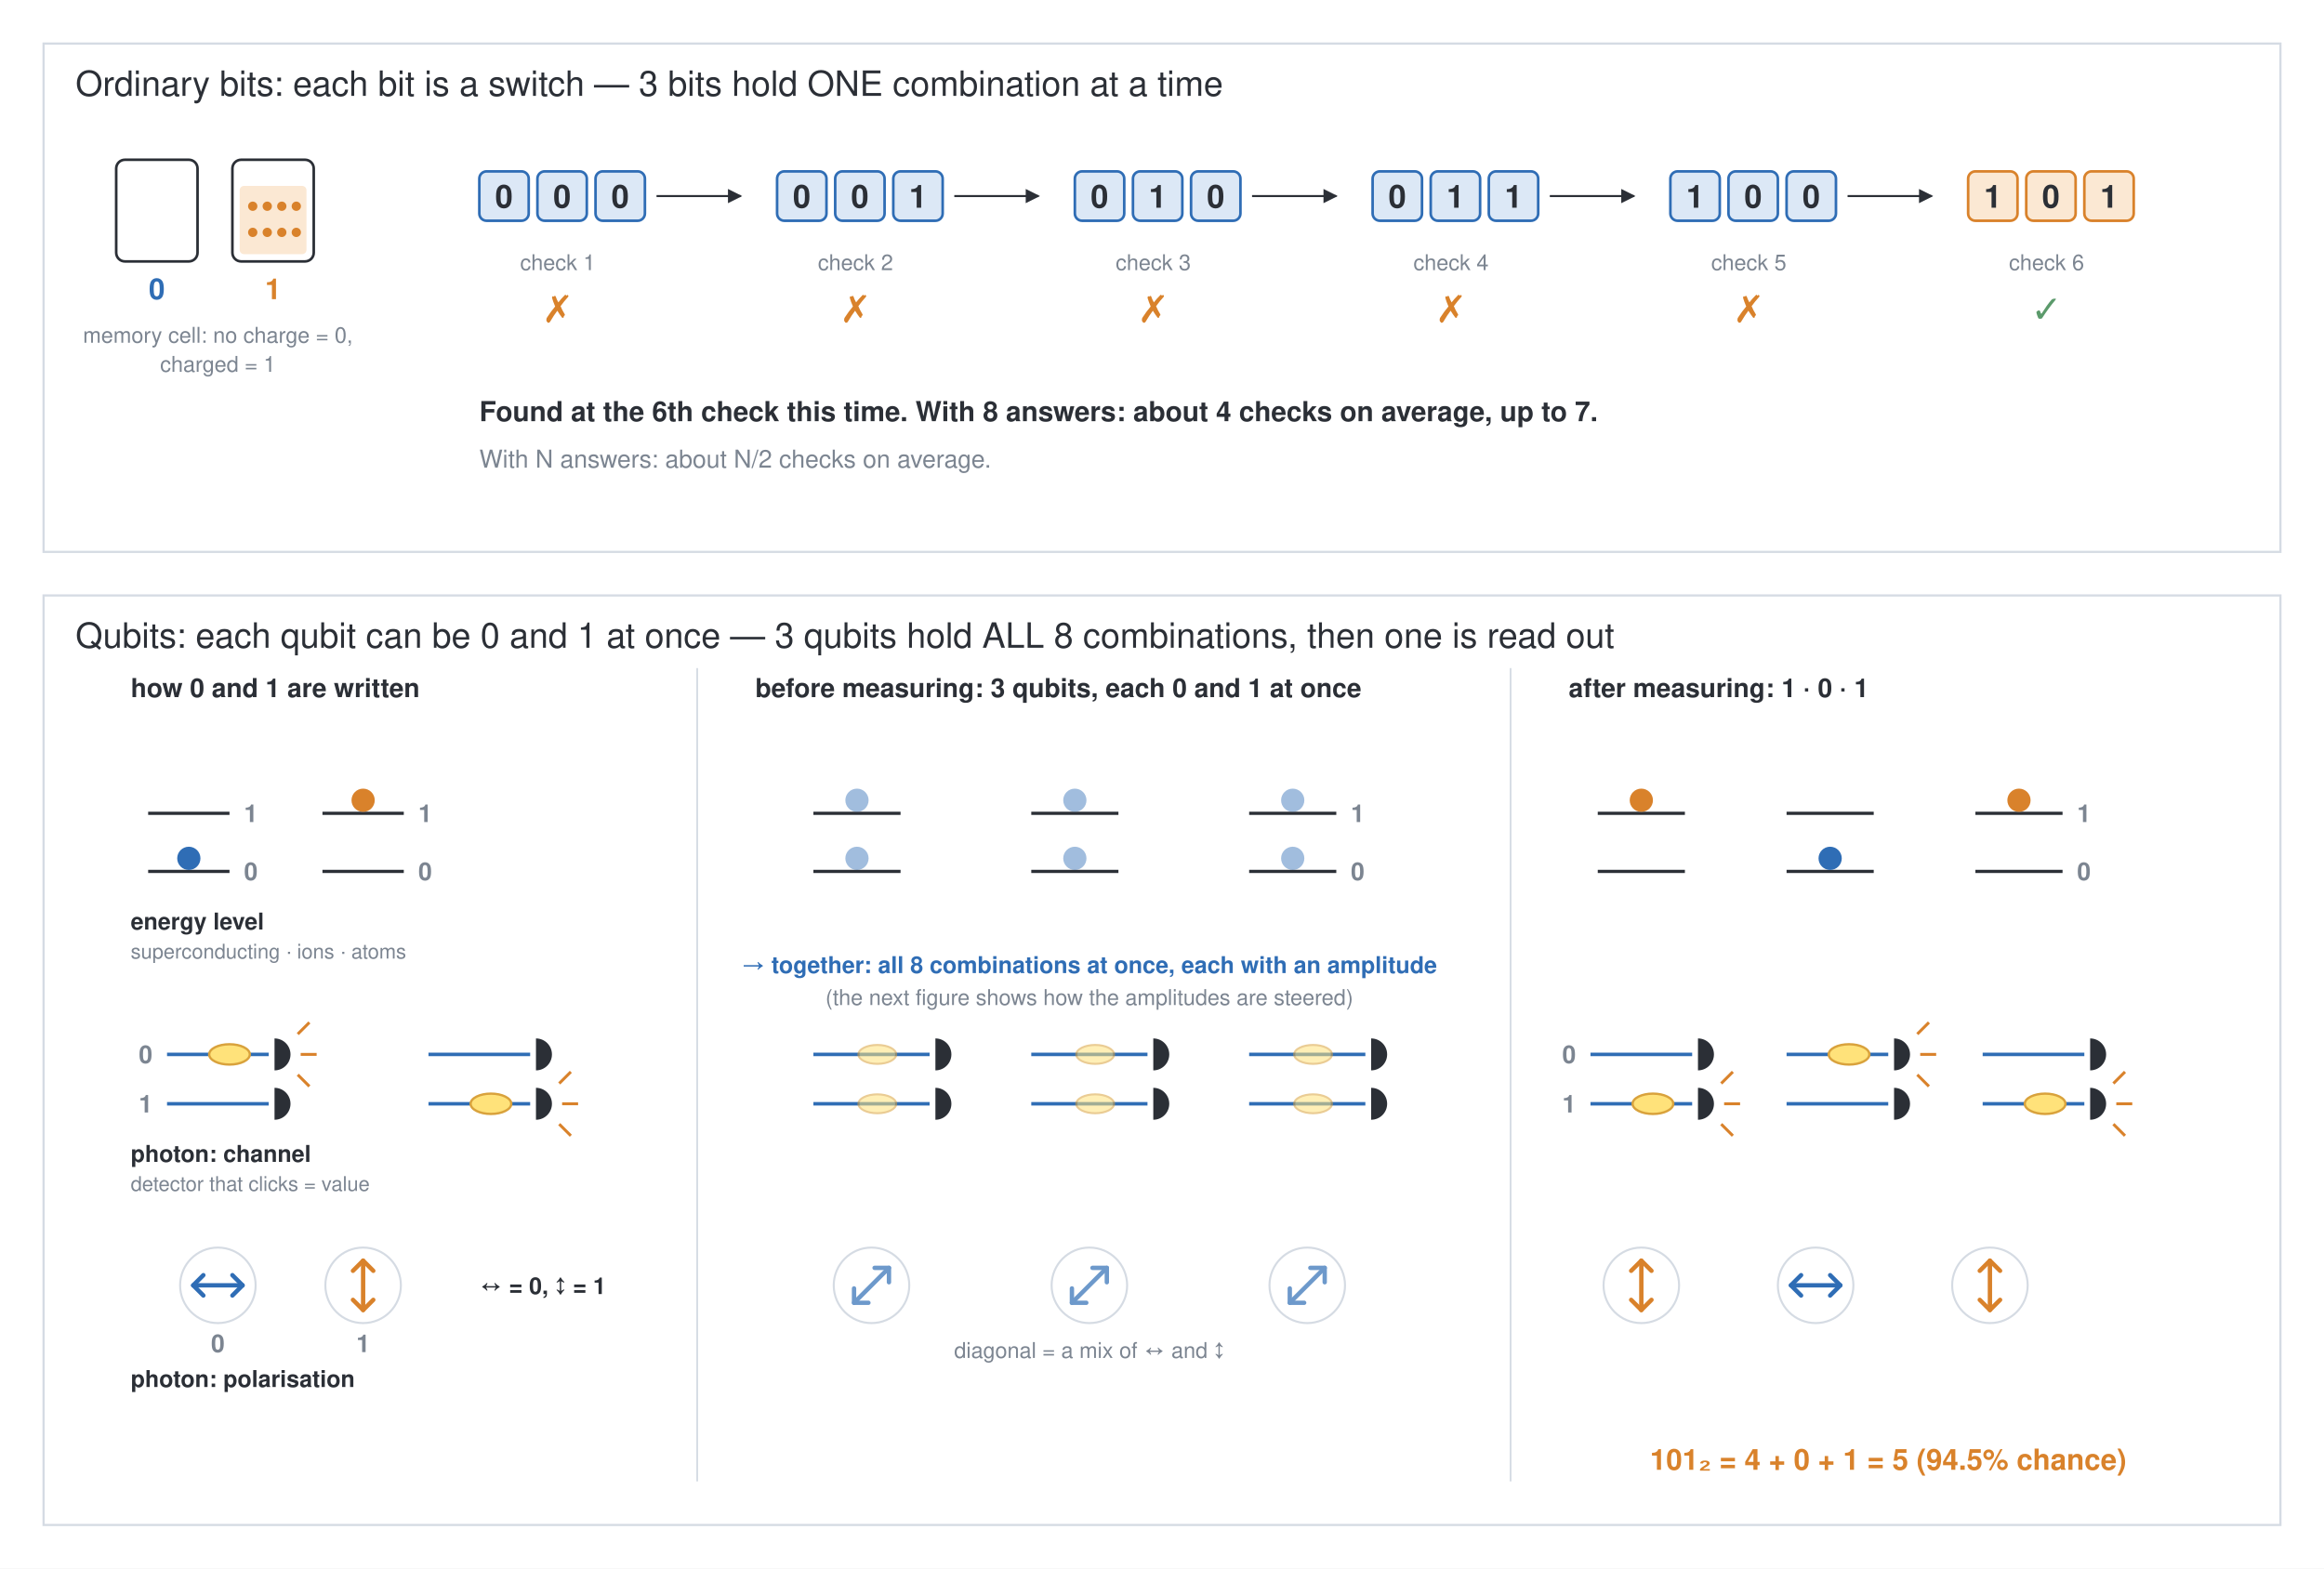
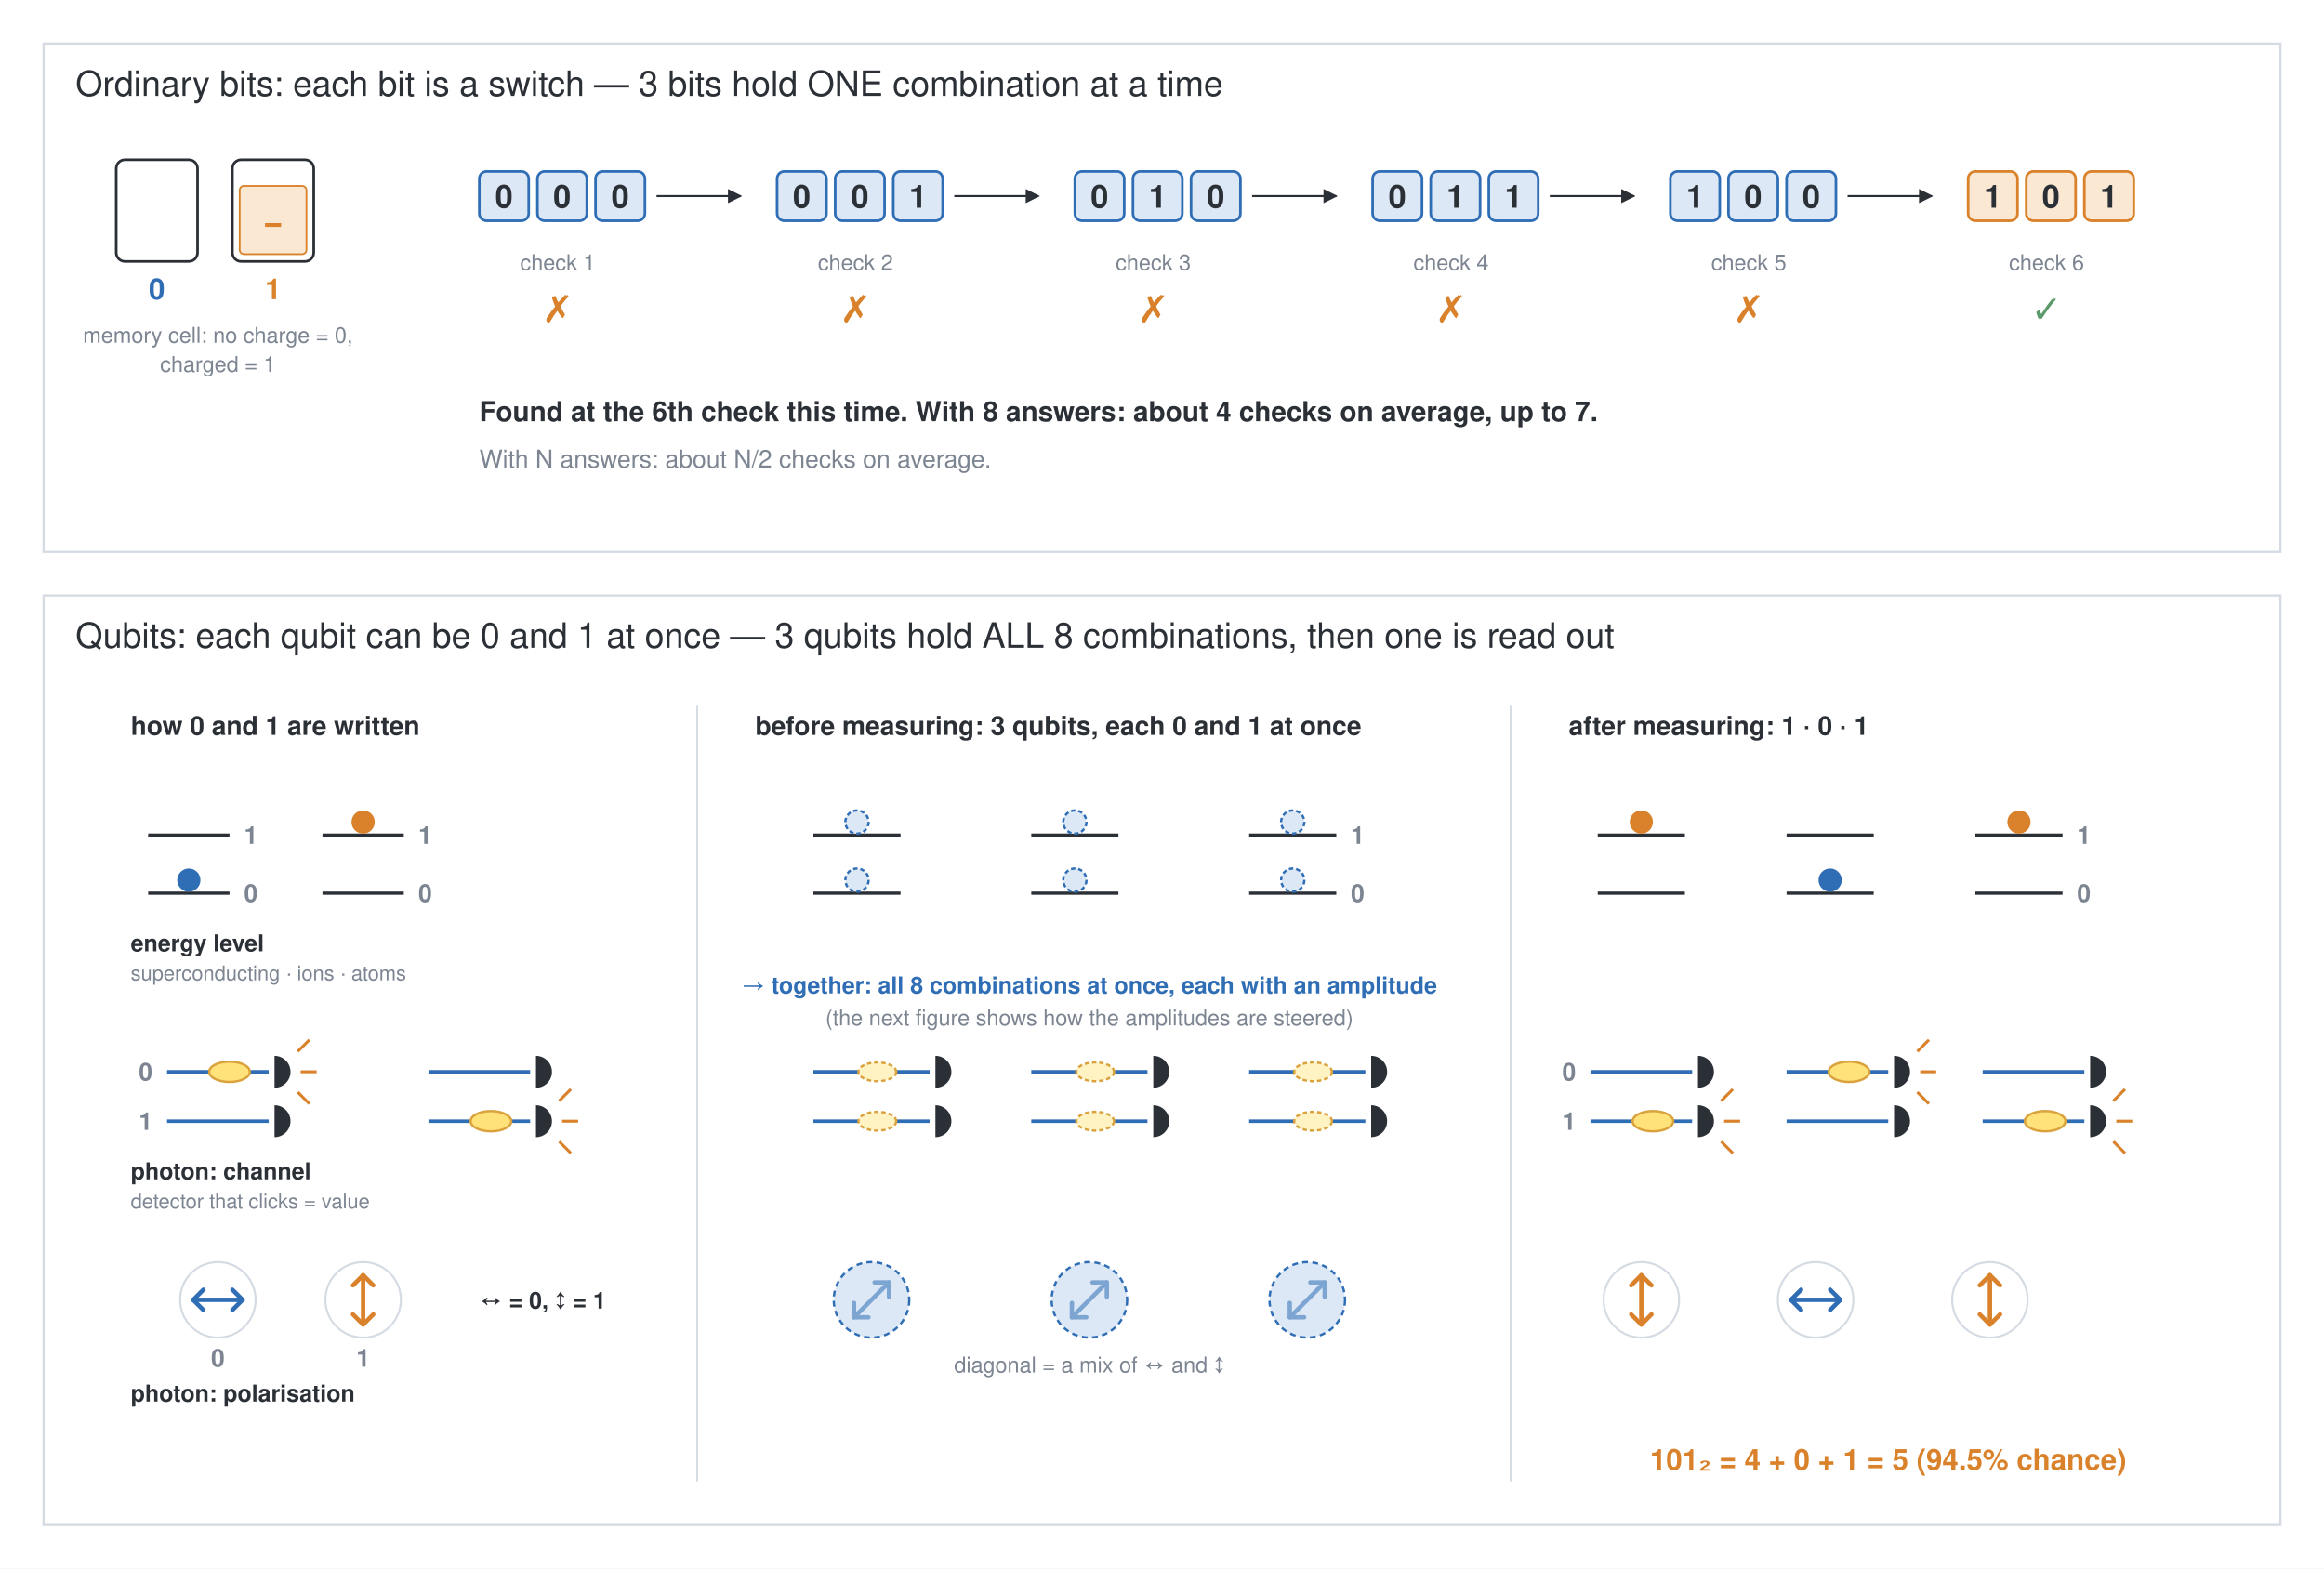
<svg xmlns="http://www.w3.org/2000/svg" viewBox="0 0 1600 1080" width="1600" height="1080" font-family="Helvetica Neue, Helvetica, Arial, sans-serif">
  <defs>
    <marker id="ar" viewBox="0 0 10 10" refX="9" refY="5" markerWidth="7" markerHeight="7" orient="auto-start-reverse">
      <path d="M0 0 L10 5 L0 10 Z" fill="#2B2F36" />
    </marker>
    <marker id="arb" viewBox="0 0 10 10" refX="9" refY="5" markerWidth="7" markerHeight="7" orient="auto-start-reverse">
      <path d="M0 0 L10 5 L0 10 Z" fill="#2F6DB5" />
    </marker>
    <marker id="aro" viewBox="0 0 10 10" refX="9" refY="5" markerWidth="7" markerHeight="7" orient="auto-start-reverse">
      <path d="M0 0 L10 5 L0 10 Z" fill="#D9822B" />
    </marker>
  </defs>
  <rect width="1600" height="1080" fill="#FFFFFF" />
  <rect x="30" y="30" width="1540" height="350" fill="#FFFFFF" stroke="#D5DBE3" stroke-width="1.5" />
  <text x="52" y="66" font-size="24" fill="#2B2F36" font-weight="400" text-anchor="start">Ordinary bits: each bit is a switch — 3 bits hold ONE combination at a time</text>
  <rect x="80" y="110" width="56" height="70" rx="6" fill="#FFFFFF" stroke="#2B2F36" stroke-width="1.8" />
  <rect x="160" y="110" width="56" height="70" rx="6" fill="#FFFFFF" stroke="#2B2F36" stroke-width="1.8" />
-   <rect x="165" y="128" width="46" height="47" rx="3" fill="#FBE8D3" />
-   <circle cx="174" cy="142" r="3.2" fill="#D9822B" />
-   <circle cx="184" cy="142" r="3.2" fill="#D9822B" />
-   <circle cx="194" cy="142" r="3.2" fill="#D9822B" />
-   <circle cx="204" cy="142" r="3.2" fill="#D9822B" />
-   <circle cx="174" cy="160" r="3.2" fill="#D9822B" />
-   <circle cx="184" cy="160" r="3.2" fill="#D9822B" />
-   <circle cx="194" cy="160" r="3.2" fill="#D9822B" />
-   <circle cx="204" cy="160" r="3.2" fill="#D9822B" />
+   <rect x="165" y="128" width="46" height="47" rx="3" fill="#FBE8D3" stroke="#D9822B" stroke-width="1.2" />
+   <text x="188" y="160" font-size="22" fill="#D9822B" font-weight="700" text-anchor="middle">−</text>
  <text x="108" y="206" font-size="20" fill="#2F6DB5" font-weight="700" text-anchor="middle">0</text>
  <text x="188" y="206" font-size="20" fill="#D9822B" font-weight="700" text-anchor="middle">1</text>
  <text x="150" y="236" font-size="15" fill="#7C8591" font-weight="400" text-anchor="middle">memory cell: no charge = 0,</text>
  <text x="150" y="256" font-size="15" fill="#7C8591" font-weight="400" text-anchor="middle">charged = 1</text>
  <rect x="330" y="118" width="34" height="34" rx="5" fill="#DCE8F6" stroke="#2F6DB5" stroke-width="1.8" />
  <text x="347.0" y="143.0" font-size="22" fill="#2B2F36" font-weight="700" text-anchor="middle">0</text>
  <rect x="370" y="118" width="34" height="34" rx="5" fill="#DCE8F6" stroke="#2F6DB5" stroke-width="1.8" />
  <text x="387.0" y="143.0" font-size="22" fill="#2B2F36" font-weight="700" text-anchor="middle">0</text>
  <rect x="410" y="118" width="34" height="34" rx="5" fill="#DCE8F6" stroke="#2F6DB5" stroke-width="1.8" />
  <text x="427.0" y="143.0" font-size="22" fill="#2B2F36" font-weight="700" text-anchor="middle">0</text>
  <text x="384" y="186" font-size="15" fill="#7C8591" font-weight="400" text-anchor="middle">check 1</text>
  <text x="384" y="222" font-size="26" fill="#D9822B" font-weight="700" text-anchor="middle">✗</text>
  <line x1="452" y1="135" x2="510" y2="135" stroke="#2B2F36" stroke-width="1.4" marker-end="url(#ar)" />
  <rect x="535" y="118" width="34" height="34" rx="5" fill="#DCE8F6" stroke="#2F6DB5" stroke-width="1.8" />
  <text x="552.0" y="143.0" font-size="22" fill="#2B2F36" font-weight="700" text-anchor="middle">0</text>
  <rect x="575" y="118" width="34" height="34" rx="5" fill="#DCE8F6" stroke="#2F6DB5" stroke-width="1.8" />
  <text x="592.0" y="143.0" font-size="22" fill="#2B2F36" font-weight="700" text-anchor="middle">0</text>
  <rect x="615" y="118" width="34" height="34" rx="5" fill="#DCE8F6" stroke="#2F6DB5" stroke-width="1.8" />
  <text x="632.0" y="143.0" font-size="22" fill="#2B2F36" font-weight="700" text-anchor="middle">1</text>
  <text x="589" y="186" font-size="15" fill="#7C8591" font-weight="400" text-anchor="middle">check 2</text>
  <text x="589" y="222" font-size="26" fill="#D9822B" font-weight="700" text-anchor="middle">✗</text>
  <line x1="657" y1="135" x2="715" y2="135" stroke="#2B2F36" stroke-width="1.4" marker-end="url(#ar)" />
  <rect x="740" y="118" width="34" height="34" rx="5" fill="#DCE8F6" stroke="#2F6DB5" stroke-width="1.8" />
  <text x="757.0" y="143.0" font-size="22" fill="#2B2F36" font-weight="700" text-anchor="middle">0</text>
  <rect x="780" y="118" width="34" height="34" rx="5" fill="#DCE8F6" stroke="#2F6DB5" stroke-width="1.8" />
  <text x="797.0" y="143.0" font-size="22" fill="#2B2F36" font-weight="700" text-anchor="middle">1</text>
  <rect x="820" y="118" width="34" height="34" rx="5" fill="#DCE8F6" stroke="#2F6DB5" stroke-width="1.8" />
  <text x="837.0" y="143.0" font-size="22" fill="#2B2F36" font-weight="700" text-anchor="middle">0</text>
  <text x="794" y="186" font-size="15" fill="#7C8591" font-weight="400" text-anchor="middle">check 3</text>
  <text x="794" y="222" font-size="26" fill="#D9822B" font-weight="700" text-anchor="middle">✗</text>
  <line x1="862" y1="135" x2="920" y2="135" stroke="#2B2F36" stroke-width="1.4" marker-end="url(#ar)" />
  <rect x="945" y="118" width="34" height="34" rx="5" fill="#DCE8F6" stroke="#2F6DB5" stroke-width="1.8" />
  <text x="962.0" y="143.0" font-size="22" fill="#2B2F36" font-weight="700" text-anchor="middle">0</text>
  <rect x="985" y="118" width="34" height="34" rx="5" fill="#DCE8F6" stroke="#2F6DB5" stroke-width="1.8" />
  <text x="1002.0" y="143.0" font-size="22" fill="#2B2F36" font-weight="700" text-anchor="middle">1</text>
  <rect x="1025" y="118" width="34" height="34" rx="5" fill="#DCE8F6" stroke="#2F6DB5" stroke-width="1.8" />
  <text x="1042.0" y="143.0" font-size="22" fill="#2B2F36" font-weight="700" text-anchor="middle">1</text>
  <text x="999" y="186" font-size="15" fill="#7C8591" font-weight="400" text-anchor="middle">check 4</text>
  <text x="999" y="222" font-size="26" fill="#D9822B" font-weight="700" text-anchor="middle">✗</text>
  <line x1="1067" y1="135" x2="1125" y2="135" stroke="#2B2F36" stroke-width="1.4" marker-end="url(#ar)" />
  <rect x="1150" y="118" width="34" height="34" rx="5" fill="#DCE8F6" stroke="#2F6DB5" stroke-width="1.8" />
  <text x="1167.0" y="143.0" font-size="22" fill="#2B2F36" font-weight="700" text-anchor="middle">1</text>
  <rect x="1190" y="118" width="34" height="34" rx="5" fill="#DCE8F6" stroke="#2F6DB5" stroke-width="1.8" />
  <text x="1207.0" y="143.0" font-size="22" fill="#2B2F36" font-weight="700" text-anchor="middle">0</text>
  <rect x="1230" y="118" width="34" height="34" rx="5" fill="#DCE8F6" stroke="#2F6DB5" stroke-width="1.8" />
  <text x="1247.0" y="143.0" font-size="22" fill="#2B2F36" font-weight="700" text-anchor="middle">0</text>
  <text x="1204" y="186" font-size="15" fill="#7C8591" font-weight="400" text-anchor="middle">check 5</text>
  <text x="1204" y="222" font-size="26" fill="#D9822B" font-weight="700" text-anchor="middle">✗</text>
  <line x1="1272" y1="135" x2="1330" y2="135" stroke="#2B2F36" stroke-width="1.4" marker-end="url(#ar)" />
  <rect x="1355" y="118" width="34" height="34" rx="5" fill="#FBE8D3" stroke="#D9822B" stroke-width="1.8" />
  <text x="1372.0" y="143.0" font-size="22" fill="#2B2F36" font-weight="700" text-anchor="middle">1</text>
  <rect x="1395" y="118" width="34" height="34" rx="5" fill="#FBE8D3" stroke="#D9822B" stroke-width="1.8" />
  <text x="1412.0" y="143.0" font-size="22" fill="#2B2F36" font-weight="700" text-anchor="middle">0</text>
  <rect x="1435" y="118" width="34" height="34" rx="5" fill="#FBE8D3" stroke="#D9822B" stroke-width="1.8" />
  <text x="1452.0" y="143.0" font-size="22" fill="#2B2F36" font-weight="700" text-anchor="middle">1</text>
  <text x="1409" y="186" font-size="15" fill="#7C8591" font-weight="400" text-anchor="middle">check 6</text>
  <text x="1409" y="222" font-size="26" fill="#5B9A6B" font-weight="700" text-anchor="middle">✓</text>
  <text x="330" y="290" font-size="19" fill="#2B2F36" font-weight="600" text-anchor="start">Found at the 6th check this time. With 8 answers: about 4 checks on average, up to 7.</text>
  <text x="330" y="322" font-size="17" fill="#7C8591" font-weight="400" text-anchor="start">With N answers: about N/2 checks on average.</text>
  <rect x="30" y="410" width="1540" height="640" fill="#FFFFFF" stroke="#D5DBE3" stroke-width="1.5" />
  <text x="52" y="446" font-size="24" fill="#2B2F36" font-weight="400" text-anchor="start">Qubits: each qubit can be 0 and 1 at once — 3 qubits hold ALL 8 combinations, then one is read out</text>
-   <text x="90" y="480" font-size="18" fill="#2B2F36" font-weight="600" text-anchor="start">how 0 and 1 are written</text>
-   <text x="520" y="480" font-size="18" fill="#2B2F36" font-weight="600" text-anchor="start">before measuring: 3 qubits, each 0 and 1 at once</text>
-   <text x="1080" y="480" font-size="18" fill="#2B2F36" font-weight="600" text-anchor="start">after measuring: 1 · 0 · 1</text>
-   <line x1="480" y1="460" x2="480" y2="1020" stroke="#D5DBE3" stroke-width="1.2" />
-   <line x1="1040" y1="460" x2="1040" y2="1020" stroke="#D5DBE3" stroke-width="1.2" />
-   <line x1="102.0" y1="600" x2="158.0" y2="600" stroke="#2B2F36" stroke-width="2.2" />
-   <line x1="102.0" y1="560" x2="158.0" y2="560" stroke="#2B2F36" stroke-width="2.2" />
-   <text x="168.0" y="606" font-size="17" fill="#7C8591" font-weight="600" text-anchor="start">0</text>
-   <text x="168.0" y="566" font-size="17" fill="#7C8591" font-weight="600" text-anchor="start">1</text>
-   <circle cx="130" cy="591" r="8" fill="#2F6DB5" />
-   <line x1="222.0" y1="600" x2="278.0" y2="600" stroke="#2B2F36" stroke-width="2.2" />
-   <line x1="222.0" y1="560" x2="278.0" y2="560" stroke="#2B2F36" stroke-width="2.2" />
-   <text x="288.0" y="606" font-size="17" fill="#7C8591" font-weight="600" text-anchor="start">0</text>
-   <text x="288.0" y="566" font-size="17" fill="#7C8591" font-weight="600" text-anchor="start">1</text>
-   <circle cx="250" cy="551" r="8" fill="#D9822B" />
-   <text x="90" y="640" font-size="16" fill="#2B2F36" font-weight="600" text-anchor="start">energy level</text>
-   <text x="90" y="660" font-size="14" fill="#7C8591" font-weight="400" text-anchor="start">superconducting · ions · atoms</text>
-   <line x1="560.0" y1="600" x2="620.0" y2="600" stroke="#2B2F36" stroke-width="2.2" />
-   <line x1="560.0" y1="560" x2="620.0" y2="560" stroke="#2B2F36" stroke-width="2.2" />
-   <circle cx="590" cy="591" r="8" fill="#2F6DB5" opacity="0.45" />
-   <circle cx="590" cy="551" r="8" fill="#2F6DB5" opacity="0.45" />
-   <line x1="710.0" y1="600" x2="770.0" y2="600" stroke="#2B2F36" stroke-width="2.2" />
-   <line x1="710.0" y1="560" x2="770.0" y2="560" stroke="#2B2F36" stroke-width="2.2" />
-   <circle cx="740" cy="591" r="8" fill="#2F6DB5" opacity="0.45" />
-   <circle cx="740" cy="551" r="8" fill="#2F6DB5" opacity="0.45" />
-   <line x1="860.0" y1="600" x2="920.0" y2="600" stroke="#2B2F36" stroke-width="2.2" />
-   <line x1="860.0" y1="560" x2="920.0" y2="560" stroke="#2B2F36" stroke-width="2.2" />
-   <text x="930.0" y="606" font-size="17" fill="#7C8591" font-weight="600" text-anchor="start">0</text>
-   <text x="930.0" y="566" font-size="17" fill="#7C8591" font-weight="600" text-anchor="start">1</text>
-   <circle cx="890" cy="591" r="8" fill="#2F6DB5" opacity="0.45" />
-   <circle cx="890" cy="551" r="8" fill="#2F6DB5" opacity="0.45" />
-   <line x1="1100.0" y1="600" x2="1160.0" y2="600" stroke="#2B2F36" stroke-width="2.2" />
-   <line x1="1100.0" y1="560" x2="1160.0" y2="560" stroke="#2B2F36" stroke-width="2.2" />
-   <circle cx="1130" cy="551" r="8" fill="#D9822B" />
-   <line x1="1230.0" y1="600" x2="1290.0" y2="600" stroke="#2B2F36" stroke-width="2.2" />
-   <line x1="1230.0" y1="560" x2="1290.0" y2="560" stroke="#2B2F36" stroke-width="2.2" />
-   <circle cx="1260" cy="591" r="8" fill="#2F6DB5" />
-   <line x1="1360.0" y1="600" x2="1420.0" y2="600" stroke="#2B2F36" stroke-width="2.2" />
-   <line x1="1360.0" y1="560" x2="1420.0" y2="560" stroke="#2B2F36" stroke-width="2.2" />
-   <text x="1430.0" y="606" font-size="17" fill="#7C8591" font-weight="600" text-anchor="start">0</text>
-   <text x="1430.0" y="566" font-size="17" fill="#7C8591" font-weight="600" text-anchor="start">1</text>
-   <circle cx="1390" cy="551" r="8" fill="#D9822B" />
-   <line x1="115.0" y1="726" x2="185.0" y2="726" stroke="#2F6DB5" stroke-width="2.4" />
-   <path d="M189.0 715 A11 11 0 0 1 189.0 737 Z" fill="#2B2F36" />
-   <text x="105.0" y="732" font-size="17" fill="#7C8591" font-weight="600" text-anchor="end">0</text>
-   <line x1="115.0" y1="760" x2="185.0" y2="760" stroke="#2F6DB5" stroke-width="2.4" />
-   <path d="M189.0 749 A11 11 0 0 1 189.0 771 Z" fill="#2B2F36" />
-   <text x="105.0" y="766" font-size="17" fill="#7C8591" font-weight="600" text-anchor="end">1</text>
-   <ellipse cx="158" cy="726" rx="14" ry="7" fill="#FFE27A" stroke="#D9A23C" stroke-width="1.6" />
-   <path d="M205.0 712 l8 -8 M207.0 726 l11 0 M205.0 740 l8 8" stroke="#D9822B" stroke-width="2" />
-   <line x1="295.0" y1="726" x2="365.0" y2="726" stroke="#2F6DB5" stroke-width="2.4" />
-   <path d="M369.0 715 A11 11 0 0 1 369.0 737 Z" fill="#2B2F36" />
-   <line x1="295.0" y1="760" x2="365.0" y2="760" stroke="#2F6DB5" stroke-width="2.4" />
-   <path d="M369.0 749 A11 11 0 0 1 369.0 771 Z" fill="#2B2F36" />
-   <ellipse cx="338" cy="760" rx="14" ry="7" fill="#FFE27A" stroke="#D9A23C" stroke-width="1.6" />
-   <path d="M385.0 746 l8 -8 M387.0 760 l11 0 M385.0 774 l8 8" stroke="#D9822B" stroke-width="2" />
-   <text x="90" y="800" font-size="16" fill="#2B2F36" font-weight="600" text-anchor="start">photon: channel</text>
-   <text x="90" y="820" font-size="14" fill="#7C8591" font-weight="400" text-anchor="start">detector that clicks = value</text>
-   <line x1="560.0" y1="726" x2="640.0" y2="726" stroke="#2F6DB5" stroke-width="2.4" />
-   <path d="M644.0 715 A11 11 0 0 1 644.0 737 Z" fill="#2B2F36" />
-   <ellipse cx="604" cy="726" rx="13" ry="6.5" fill="#FFE27A" stroke="#D9A23C" stroke-width="1.4" opacity="0.55" />
-   <line x1="560.0" y1="760" x2="640.0" y2="760" stroke="#2F6DB5" stroke-width="2.4" />
-   <path d="M644.0 749 A11 11 0 0 1 644.0 771 Z" fill="#2B2F36" />
-   <ellipse cx="604" cy="760" rx="13" ry="6.5" fill="#FFE27A" stroke="#D9A23C" stroke-width="1.4" opacity="0.55" />
-   <line x1="710.0" y1="726" x2="790.0" y2="726" stroke="#2F6DB5" stroke-width="2.4" />
-   <path d="M794.0 715 A11 11 0 0 1 794.0 737 Z" fill="#2B2F36" />
-   <ellipse cx="754" cy="726" rx="13" ry="6.5" fill="#FFE27A" stroke="#D9A23C" stroke-width="1.4" opacity="0.55" />
-   <line x1="710.0" y1="760" x2="790.0" y2="760" stroke="#2F6DB5" stroke-width="2.4" />
-   <path d="M794.0 749 A11 11 0 0 1 794.0 771 Z" fill="#2B2F36" />
-   <ellipse cx="754" cy="760" rx="13" ry="6.5" fill="#FFE27A" stroke="#D9A23C" stroke-width="1.4" opacity="0.55" />
-   <line x1="860.0" y1="726" x2="940.0" y2="726" stroke="#2F6DB5" stroke-width="2.4" />
-   <path d="M944.0 715 A11 11 0 0 1 944.0 737 Z" fill="#2B2F36" />
-   <ellipse cx="904" cy="726" rx="13" ry="6.5" fill="#FFE27A" stroke="#D9A23C" stroke-width="1.4" opacity="0.55" />
-   <line x1="860.0" y1="760" x2="940.0" y2="760" stroke="#2F6DB5" stroke-width="2.4" />
-   <path d="M944.0 749 A11 11 0 0 1 944.0 771 Z" fill="#2B2F36" />
-   <ellipse cx="904" cy="760" rx="13" ry="6.5" fill="#FFE27A" stroke="#D9A23C" stroke-width="1.4" opacity="0.55" />
-   <line x1="1095.0" y1="726" x2="1165.0" y2="726" stroke="#2F6DB5" stroke-width="2.4" />
-   <path d="M1169.0 715 A11 11 0 0 1 1169.0 737 Z" fill="#2B2F36" />
-   <text x="1085.0" y="732" font-size="17" fill="#7C8591" font-weight="600" text-anchor="end">0</text>
-   <line x1="1095.0" y1="760" x2="1165.0" y2="760" stroke="#2F6DB5" stroke-width="2.4" />
-   <path d="M1169.0 749 A11 11 0 0 1 1169.0 771 Z" fill="#2B2F36" />
-   <text x="1085.0" y="766" font-size="17" fill="#7C8591" font-weight="600" text-anchor="end">1</text>
-   <ellipse cx="1138" cy="760" rx="14" ry="7" fill="#FFE27A" stroke="#D9A23C" stroke-width="1.6" />
-   <path d="M1185.0 746 l8 -8 M1187.0 760 l11 0 M1185.0 774 l8 8" stroke="#D9822B" stroke-width="2" />
-   <line x1="1230.0" y1="726" x2="1300.0" y2="726" stroke="#2F6DB5" stroke-width="2.4" />
-   <path d="M1304.0 715 A11 11 0 0 1 1304.0 737 Z" fill="#2B2F36" />
-   <line x1="1230.0" y1="760" x2="1300.0" y2="760" stroke="#2F6DB5" stroke-width="2.4" />
-   <path d="M1304.0 749 A11 11 0 0 1 1304.0 771 Z" fill="#2B2F36" />
-   <ellipse cx="1273" cy="726" rx="14" ry="7" fill="#FFE27A" stroke="#D9A23C" stroke-width="1.6" />
-   <path d="M1320.0 712 l8 -8 M1322.0 726 l11 0 M1320.0 740 l8 8" stroke="#D9822B" stroke-width="2" />
-   <line x1="1365.0" y1="726" x2="1435.0" y2="726" stroke="#2F6DB5" stroke-width="2.4" />
-   <path d="M1439.0 715 A11 11 0 0 1 1439.0 737 Z" fill="#2B2F36" />
-   <line x1="1365.0" y1="760" x2="1435.0" y2="760" stroke="#2F6DB5" stroke-width="2.4" />
-   <path d="M1439.0 749 A11 11 0 0 1 1439.0 771 Z" fill="#2B2F36" />
-   <ellipse cx="1408" cy="760" rx="14" ry="7" fill="#FFE27A" stroke="#D9A23C" stroke-width="1.6" />
-   <path d="M1455.0 746 l8 -8 M1457.0 760 l11 0 M1455.0 774 l8 8" stroke="#D9822B" stroke-width="2" />
-   <circle cx="150" cy="885" r="26" fill="#FFFFFF" stroke="#D5DBE3" stroke-width="1.4" />
-   <g transform="rotate(0 150 885)" stroke="#2F6DB5" stroke-width="3" fill="none" stroke-linecap="round" stroke-linejoin="round">
-     <line x1="133" y1="885" x2="167" y2="885" />
-     <path d="M140 878 L133 885 L140 892 M160 878 L167 885 L160 892" />
-   </g>
-   <text x="150" y="931" font-size="17" fill="#7C8591" font-weight="600" text-anchor="middle">0</text>
-   <circle cx="250" cy="885" r="26" fill="#FFFFFF" stroke="#D5DBE3" stroke-width="1.4" />
-   <g transform="rotate(90 250 885)" stroke="#D9822B" stroke-width="3" fill="none" stroke-linecap="round" stroke-linejoin="round">
-     <line x1="233" y1="885" x2="267" y2="885" />
-     <path d="M240 878 L233 885 L240 892 M260 878 L267 885 L260 892" />
-   </g>
-   <text x="250" y="931" font-size="17" fill="#7C8591" font-weight="600" text-anchor="middle">1</text>
-   <text x="330" y="891" font-size="16" fill="#2B2F36" font-weight="600" text-anchor="start">↔ = 0, ↕ = 1</text>
-   <text x="90" y="955" font-size="16" fill="#2B2F36" font-weight="600" text-anchor="start">photon: polarisation</text>
-   <circle cx="600" cy="885" r="26" fill="#FFFFFF" stroke="#D5DBE3" stroke-width="1.4" />
-   <g transform="rotate(-45 600 885)" stroke="#2F6DB5" stroke-width="3" fill="none" stroke-linecap="round" stroke-linejoin="round" opacity="0.7">
-     <line x1="583" y1="885" x2="617" y2="885" />
-     <path d="M590 878 L583 885 L590 892 M610 878 L617 885 L610 892" />
-   </g>
-   <circle cx="750" cy="885" r="26" fill="#FFFFFF" stroke="#D5DBE3" stroke-width="1.4" />
-   <g transform="rotate(-45 750 885)" stroke="#2F6DB5" stroke-width="3" fill="none" stroke-linecap="round" stroke-linejoin="round" opacity="0.7">
-     <line x1="733" y1="885" x2="767" y2="885" />
-     <path d="M740 878 L733 885 L740 892 M760 878 L767 885 L760 892" />
-   </g>
-   <circle cx="900" cy="885" r="26" fill="#FFFFFF" stroke="#D5DBE3" stroke-width="1.4" />
-   <g transform="rotate(-45 900 885)" stroke="#2F6DB5" stroke-width="3" fill="none" stroke-linecap="round" stroke-linejoin="round" opacity="0.7">
-     <line x1="883" y1="885" x2="917" y2="885" />
-     <path d="M890 878 L883 885 L890 892 M910 878 L917 885 L910 892" />
-   </g>
-   <text x="750" y="935" font-size="15" fill="#7C8591" font-weight="400" text-anchor="middle">diagonal = a mix of ↔ and ↕</text>
-   <circle cx="1130" cy="885" r="26" fill="#FFFFFF" stroke="#D5DBE3" stroke-width="1.4" />
-   <g transform="rotate(90 1130 885)" stroke="#D9822B" stroke-width="3" fill="none" stroke-linecap="round" stroke-linejoin="round">
-     <line x1="1113" y1="885" x2="1147" y2="885" />
-     <path d="M1120 878 L1113 885 L1120 892 M1140 878 L1147 885 L1140 892" />
-   </g>
-   <circle cx="1250" cy="885" r="26" fill="#FFFFFF" stroke="#D5DBE3" stroke-width="1.4" />
-   <g transform="rotate(0 1250 885)" stroke="#2F6DB5" stroke-width="3" fill="none" stroke-linecap="round" stroke-linejoin="round">
-     <line x1="1233" y1="885" x2="1267" y2="885" />
-     <path d="M1240 878 L1233 885 L1240 892 M1260 878 L1267 885 L1260 892" />
-   </g>
-   <circle cx="1370" cy="885" r="26" fill="#FFFFFF" stroke="#D5DBE3" stroke-width="1.4" />
-   <g transform="rotate(90 1370 885)" stroke="#D9822B" stroke-width="3" fill="none" stroke-linecap="round" stroke-linejoin="round">
-     <line x1="1353" y1="885" x2="1387" y2="885" />
-     <path d="M1360 878 L1353 885 L1360 892 M1380 878 L1387 885 L1380 892" />
-   </g>
-   <text x="750" y="670" font-size="16" fill="#2F6DB5" font-weight="600" text-anchor="middle">→ together: all 8 combinations at once, each with an amplitude</text>
-   <text x="750" y="692" font-size="15" fill="#7C8591" font-weight="400" text-anchor="middle">(the next figure shows how the amplitudes are steered)</text>
+   <text x="90" y="506" font-size="18" fill="#2B2F36" font-weight="600" text-anchor="start">how 0 and 1 are written</text>
+   <text x="520" y="506" font-size="18" fill="#2B2F36" font-weight="600" text-anchor="start">before measuring: 3 qubits, each 0 and 1 at once</text>
+   <text x="1080" y="506" font-size="18" fill="#2B2F36" font-weight="600" text-anchor="start">after measuring: 1 · 0 · 1</text>
+   <line x1="480" y1="486" x2="480" y2="1020" stroke="#D5DBE3" stroke-width="1.2" />
+   <line x1="1040" y1="486" x2="1040" y2="1020" stroke="#D5DBE3" stroke-width="1.2" />
+   <line x1="102.0" y1="615" x2="158.0" y2="615" stroke="#2B2F36" stroke-width="2.2" />
+   <line x1="102.0" y1="575" x2="158.0" y2="575" stroke="#2B2F36" stroke-width="2.2" />
+   <text x="168.0" y="621" font-size="17" fill="#7C8591" font-weight="600" text-anchor="start">0</text>
+   <text x="168.0" y="581" font-size="17" fill="#7C8591" font-weight="600" text-anchor="start">1</text>
+   <circle cx="130" cy="606" r="8" fill="#2F6DB5" />
+   <line x1="222.0" y1="615" x2="278.0" y2="615" stroke="#2B2F36" stroke-width="2.2" />
+   <line x1="222.0" y1="575" x2="278.0" y2="575" stroke="#2B2F36" stroke-width="2.2" />
+   <text x="288.0" y="621" font-size="17" fill="#7C8591" font-weight="600" text-anchor="start">0</text>
+   <text x="288.0" y="581" font-size="17" fill="#7C8591" font-weight="600" text-anchor="start">1</text>
+   <circle cx="250" cy="566" r="8" fill="#D9822B" />
+   <text x="90" y="655" font-size="16" fill="#2B2F36" font-weight="600" text-anchor="start">energy level</text>
+   <text x="90" y="675" font-size="14" fill="#7C8591" font-weight="400" text-anchor="start">superconducting · ions · atoms</text>
+   <line x1="560.0" y1="615" x2="620.0" y2="615" stroke="#2B2F36" stroke-width="2.2" />
+   <line x1="560.0" y1="575" x2="620.0" y2="575" stroke="#2B2F36" stroke-width="2.2" />
+   <circle cx="590" cy="606" r="8" fill="#DCE8F6" stroke="#2F6DB5" stroke-width="1.6" stroke-dasharray="3 2" />
+   <circle cx="590" cy="566" r="8" fill="#DCE8F6" stroke="#2F6DB5" stroke-width="1.6" stroke-dasharray="3 2" />
+   <line x1="710.0" y1="615" x2="770.0" y2="615" stroke="#2B2F36" stroke-width="2.2" />
+   <line x1="710.0" y1="575" x2="770.0" y2="575" stroke="#2B2F36" stroke-width="2.2" />
+   <circle cx="740" cy="606" r="8" fill="#DCE8F6" stroke="#2F6DB5" stroke-width="1.6" stroke-dasharray="3 2" />
+   <circle cx="740" cy="566" r="8" fill="#DCE8F6" stroke="#2F6DB5" stroke-width="1.6" stroke-dasharray="3 2" />
+   <line x1="860.0" y1="615" x2="920.0" y2="615" stroke="#2B2F36" stroke-width="2.2" />
+   <line x1="860.0" y1="575" x2="920.0" y2="575" stroke="#2B2F36" stroke-width="2.2" />
+   <text x="930.0" y="621" font-size="17" fill="#7C8591" font-weight="600" text-anchor="start">0</text>
+   <text x="930.0" y="581" font-size="17" fill="#7C8591" font-weight="600" text-anchor="start">1</text>
+   <circle cx="890" cy="606" r="8" fill="#DCE8F6" stroke="#2F6DB5" stroke-width="1.6" stroke-dasharray="3 2" />
+   <circle cx="890" cy="566" r="8" fill="#DCE8F6" stroke="#2F6DB5" stroke-width="1.6" stroke-dasharray="3 2" />
+   <line x1="1100.0" y1="615" x2="1160.0" y2="615" stroke="#2B2F36" stroke-width="2.2" />
+   <line x1="1100.0" y1="575" x2="1160.0" y2="575" stroke="#2B2F36" stroke-width="2.2" />
+   <circle cx="1130" cy="566" r="8" fill="#D9822B" />
+   <line x1="1230.0" y1="615" x2="1290.0" y2="615" stroke="#2B2F36" stroke-width="2.2" />
+   <line x1="1230.0" y1="575" x2="1290.0" y2="575" stroke="#2B2F36" stroke-width="2.2" />
+   <circle cx="1260" cy="606" r="8" fill="#2F6DB5" />
+   <line x1="1360.0" y1="615" x2="1420.0" y2="615" stroke="#2B2F36" stroke-width="2.2" />
+   <line x1="1360.0" y1="575" x2="1420.0" y2="575" stroke="#2B2F36" stroke-width="2.2" />
+   <text x="1430.0" y="621" font-size="17" fill="#7C8591" font-weight="600" text-anchor="start">0</text>
+   <text x="1430.0" y="581" font-size="17" fill="#7C8591" font-weight="600" text-anchor="start">1</text>
+   <circle cx="1390" cy="566" r="8" fill="#D9822B" />
+   <line x1="115.0" y1="738" x2="185.0" y2="738" stroke="#2F6DB5" stroke-width="2.4" />
+   <path d="M189.0 727 A11 11 0 0 1 189.0 749 Z" fill="#2B2F36" />
+   <text x="105.0" y="744" font-size="17" fill="#7C8591" font-weight="600" text-anchor="end">0</text>
+   <line x1="115.0" y1="772" x2="185.0" y2="772" stroke="#2F6DB5" stroke-width="2.4" />
+   <path d="M189.0 761 A11 11 0 0 1 189.0 783 Z" fill="#2B2F36" />
+   <text x="105.0" y="778" font-size="17" fill="#7C8591" font-weight="600" text-anchor="end">1</text>
+   <ellipse cx="158" cy="738" rx="14" ry="7" fill="#FFE27A" stroke="#D9A23C" stroke-width="1.6" />
+   <path d="M205.0 724 l8 -8 M207.0 738 l11 0 M205.0 752 l8 8" stroke="#D9822B" stroke-width="2" />
+   <line x1="295.0" y1="738" x2="365.0" y2="738" stroke="#2F6DB5" stroke-width="2.4" />
+   <path d="M369.0 727 A11 11 0 0 1 369.0 749 Z" fill="#2B2F36" />
+   <line x1="295.0" y1="772" x2="365.0" y2="772" stroke="#2F6DB5" stroke-width="2.4" />
+   <path d="M369.0 761 A11 11 0 0 1 369.0 783 Z" fill="#2B2F36" />
+   <ellipse cx="338" cy="772" rx="14" ry="7" fill="#FFE27A" stroke="#D9A23C" stroke-width="1.6" />
+   <path d="M385.0 758 l8 -8 M387.0 772 l11 0 M385.0 786 l8 8" stroke="#D9822B" stroke-width="2" />
+   <text x="90" y="812" font-size="16" fill="#2B2F36" font-weight="600" text-anchor="start">photon: channel</text>
+   <text x="90" y="832" font-size="14" fill="#7C8591" font-weight="400" text-anchor="start">detector that clicks = value</text>
+   <line x1="560.0" y1="738" x2="640.0" y2="738" stroke="#2F6DB5" stroke-width="2.4" />
+   <path d="M644.0 727 A11 11 0 0 1 644.0 749 Z" fill="#2B2F36" />
+   <ellipse cx="604" cy="738" rx="13" ry="6.5" fill="#FFF3C4" stroke="#D9A23C" stroke-width="1.6" stroke-dasharray="3 2" />
+   <line x1="560.0" y1="772" x2="640.0" y2="772" stroke="#2F6DB5" stroke-width="2.4" />
+   <path d="M644.0 761 A11 11 0 0 1 644.0 783 Z" fill="#2B2F36" />
+   <ellipse cx="604" cy="772" rx="13" ry="6.5" fill="#FFF3C4" stroke="#D9A23C" stroke-width="1.6" stroke-dasharray="3 2" />
+   <line x1="710.0" y1="738" x2="790.0" y2="738" stroke="#2F6DB5" stroke-width="2.4" />
+   <path d="M794.0 727 A11 11 0 0 1 794.0 749 Z" fill="#2B2F36" />
+   <ellipse cx="754" cy="738" rx="13" ry="6.5" fill="#FFF3C4" stroke="#D9A23C" stroke-width="1.6" stroke-dasharray="3 2" />
+   <line x1="710.0" y1="772" x2="790.0" y2="772" stroke="#2F6DB5" stroke-width="2.4" />
+   <path d="M794.0 761 A11 11 0 0 1 794.0 783 Z" fill="#2B2F36" />
+   <ellipse cx="754" cy="772" rx="13" ry="6.5" fill="#FFF3C4" stroke="#D9A23C" stroke-width="1.6" stroke-dasharray="3 2" />
+   <line x1="860.0" y1="738" x2="940.0" y2="738" stroke="#2F6DB5" stroke-width="2.4" />
+   <path d="M944.0 727 A11 11 0 0 1 944.0 749 Z" fill="#2B2F36" />
+   <ellipse cx="904" cy="738" rx="13" ry="6.5" fill="#FFF3C4" stroke="#D9A23C" stroke-width="1.6" stroke-dasharray="3 2" />
+   <line x1="860.0" y1="772" x2="940.0" y2="772" stroke="#2F6DB5" stroke-width="2.4" />
+   <path d="M944.0 761 A11 11 0 0 1 944.0 783 Z" fill="#2B2F36" />
+   <ellipse cx="904" cy="772" rx="13" ry="6.5" fill="#FFF3C4" stroke="#D9A23C" stroke-width="1.6" stroke-dasharray="3 2" />
+   <line x1="1095.0" y1="738" x2="1165.0" y2="738" stroke="#2F6DB5" stroke-width="2.4" />
+   <path d="M1169.0 727 A11 11 0 0 1 1169.0 749 Z" fill="#2B2F36" />
+   <text x="1085.0" y="744" font-size="17" fill="#7C8591" font-weight="600" text-anchor="end">0</text>
+   <line x1="1095.0" y1="772" x2="1165.0" y2="772" stroke="#2F6DB5" stroke-width="2.4" />
+   <path d="M1169.0 761 A11 11 0 0 1 1169.0 783 Z" fill="#2B2F36" />
+   <text x="1085.0" y="778" font-size="17" fill="#7C8591" font-weight="600" text-anchor="end">1</text>
+   <ellipse cx="1138" cy="772" rx="14" ry="7" fill="#FFE27A" stroke="#D9A23C" stroke-width="1.6" />
+   <path d="M1185.0 758 l8 -8 M1187.0 772 l11 0 M1185.0 786 l8 8" stroke="#D9822B" stroke-width="2" />
+   <line x1="1230.0" y1="738" x2="1300.0" y2="738" stroke="#2F6DB5" stroke-width="2.4" />
+   <path d="M1304.0 727 A11 11 0 0 1 1304.0 749 Z" fill="#2B2F36" />
+   <line x1="1230.0" y1="772" x2="1300.0" y2="772" stroke="#2F6DB5" stroke-width="2.4" />
+   <path d="M1304.0 761 A11 11 0 0 1 1304.0 783 Z" fill="#2B2F36" />
+   <ellipse cx="1273" cy="738" rx="14" ry="7" fill="#FFE27A" stroke="#D9A23C" stroke-width="1.6" />
+   <path d="M1320.0 724 l8 -8 M1322.0 738 l11 0 M1320.0 752 l8 8" stroke="#D9822B" stroke-width="2" />
+   <line x1="1365.0" y1="738" x2="1435.0" y2="738" stroke="#2F6DB5" stroke-width="2.4" />
+   <path d="M1439.0 727 A11 11 0 0 1 1439.0 749 Z" fill="#2B2F36" />
+   <line x1="1365.0" y1="772" x2="1435.0" y2="772" stroke="#2F6DB5" stroke-width="2.4" />
+   <path d="M1439.0 761 A11 11 0 0 1 1439.0 783 Z" fill="#2B2F36" />
+   <ellipse cx="1408" cy="772" rx="14" ry="7" fill="#FFE27A" stroke="#D9A23C" stroke-width="1.6" />
+   <path d="M1455.0 758 l8 -8 M1457.0 772 l11 0 M1455.0 786 l8 8" stroke="#D9822B" stroke-width="2" />
+   <circle cx="150" cy="895" r="26" fill="#FFFFFF" stroke="#D5DBE3" stroke-width="1.4" />
+   <g transform="rotate(0 150 895)" stroke="#2F6DB5" stroke-width="3" fill="none" stroke-linecap="round" stroke-linejoin="round">
+     <line x1="133" y1="895" x2="167" y2="895" />
+     <path d="M140 888 L133 895 L140 902 M160 888 L167 895 L160 902" />
+   </g>
+   <text x="150" y="941" font-size="17" fill="#7C8591" font-weight="600" text-anchor="middle">0</text>
+   <circle cx="250" cy="895" r="26" fill="#FFFFFF" stroke="#D5DBE3" stroke-width="1.4" />
+   <g transform="rotate(90 250 895)" stroke="#D9822B" stroke-width="3" fill="none" stroke-linecap="round" stroke-linejoin="round">
+     <line x1="233" y1="895" x2="267" y2="895" />
+     <path d="M240 888 L233 895 L240 902 M260 888 L267 895 L260 902" />
+   </g>
+   <text x="250" y="941" font-size="17" fill="#7C8591" font-weight="600" text-anchor="middle">1</text>
+   <text x="330" y="901" font-size="16" fill="#2B2F36" font-weight="600" text-anchor="start">↔ = 0, ↕ = 1</text>
+   <text x="90" y="965" font-size="16" fill="#2B2F36" font-weight="600" text-anchor="start">photon: polarisation</text>
+   <circle cx="600" cy="895" r="26" fill="#DCE8F6" stroke="#2F6DB5" stroke-width="1.6" stroke-dasharray="4 3" />
+   <g transform="rotate(-45 600 895)" stroke="#2F6DB5" stroke-width="3" fill="none" stroke-linecap="round" stroke-linejoin="round" opacity="0.55">
+     <line x1="583" y1="895" x2="617" y2="895" />
+     <path d="M590 888 L583 895 L590 902 M610 888 L617 895 L610 902" />
+   </g>
+   <circle cx="750" cy="895" r="26" fill="#DCE8F6" stroke="#2F6DB5" stroke-width="1.6" stroke-dasharray="4 3" />
+   <g transform="rotate(-45 750 895)" stroke="#2F6DB5" stroke-width="3" fill="none" stroke-linecap="round" stroke-linejoin="round" opacity="0.55">
+     <line x1="733" y1="895" x2="767" y2="895" />
+     <path d="M740 888 L733 895 L740 902 M760 888 L767 895 L760 902" />
+   </g>
+   <circle cx="900" cy="895" r="26" fill="#DCE8F6" stroke="#2F6DB5" stroke-width="1.6" stroke-dasharray="4 3" />
+   <g transform="rotate(-45 900 895)" stroke="#2F6DB5" stroke-width="3" fill="none" stroke-linecap="round" stroke-linejoin="round" opacity="0.55">
+     <line x1="883" y1="895" x2="917" y2="895" />
+     <path d="M890 888 L883 895 L890 902 M910 888 L917 895 L910 902" />
+   </g>
+   <text x="750" y="945" font-size="15" fill="#7C8591" font-weight="400" text-anchor="middle">diagonal = a mix of ↔ and ↕</text>
+   <circle cx="1130" cy="895" r="26" fill="#FFFFFF" stroke="#D5DBE3" stroke-width="1.4" />
+   <g transform="rotate(90 1130 895)" stroke="#D9822B" stroke-width="3" fill="none" stroke-linecap="round" stroke-linejoin="round">
+     <line x1="1113" y1="895" x2="1147" y2="895" />
+     <path d="M1120 888 L1113 895 L1120 902 M1140 888 L1147 895 L1140 902" />
+   </g>
+   <circle cx="1250" cy="895" r="26" fill="#FFFFFF" stroke="#D5DBE3" stroke-width="1.4" />
+   <g transform="rotate(0 1250 895)" stroke="#2F6DB5" stroke-width="3" fill="none" stroke-linecap="round" stroke-linejoin="round">
+     <line x1="1233" y1="895" x2="1267" y2="895" />
+     <path d="M1240 888 L1233 895 L1240 902 M1260 888 L1267 895 L1260 902" />
+   </g>
+   <circle cx="1370" cy="895" r="26" fill="#FFFFFF" stroke="#D5DBE3" stroke-width="1.4" />
+   <g transform="rotate(90 1370 895)" stroke="#D9822B" stroke-width="3" fill="none" stroke-linecap="round" stroke-linejoin="round">
+     <line x1="1353" y1="895" x2="1387" y2="895" />
+     <path d="M1360 888 L1353 895 L1360 902 M1380 888 L1387 895 L1380 902" />
+   </g>
+   <text x="750" y="684" font-size="16" fill="#2F6DB5" font-weight="600" text-anchor="middle">→ together: all 8 combinations at once, each with an amplitude</text>
+   <text x="750" y="706" font-size="15" fill="#7C8591" font-weight="400" text-anchor="middle">(the next figure shows how the amplitudes are steered)</text>
  <text x="1300" y="1012" font-size="20" fill="#D9822B" font-weight="700" text-anchor="middle">101₂ = 4 + 0 + 1 = 5   (94.5% chance)</text>
</svg>
